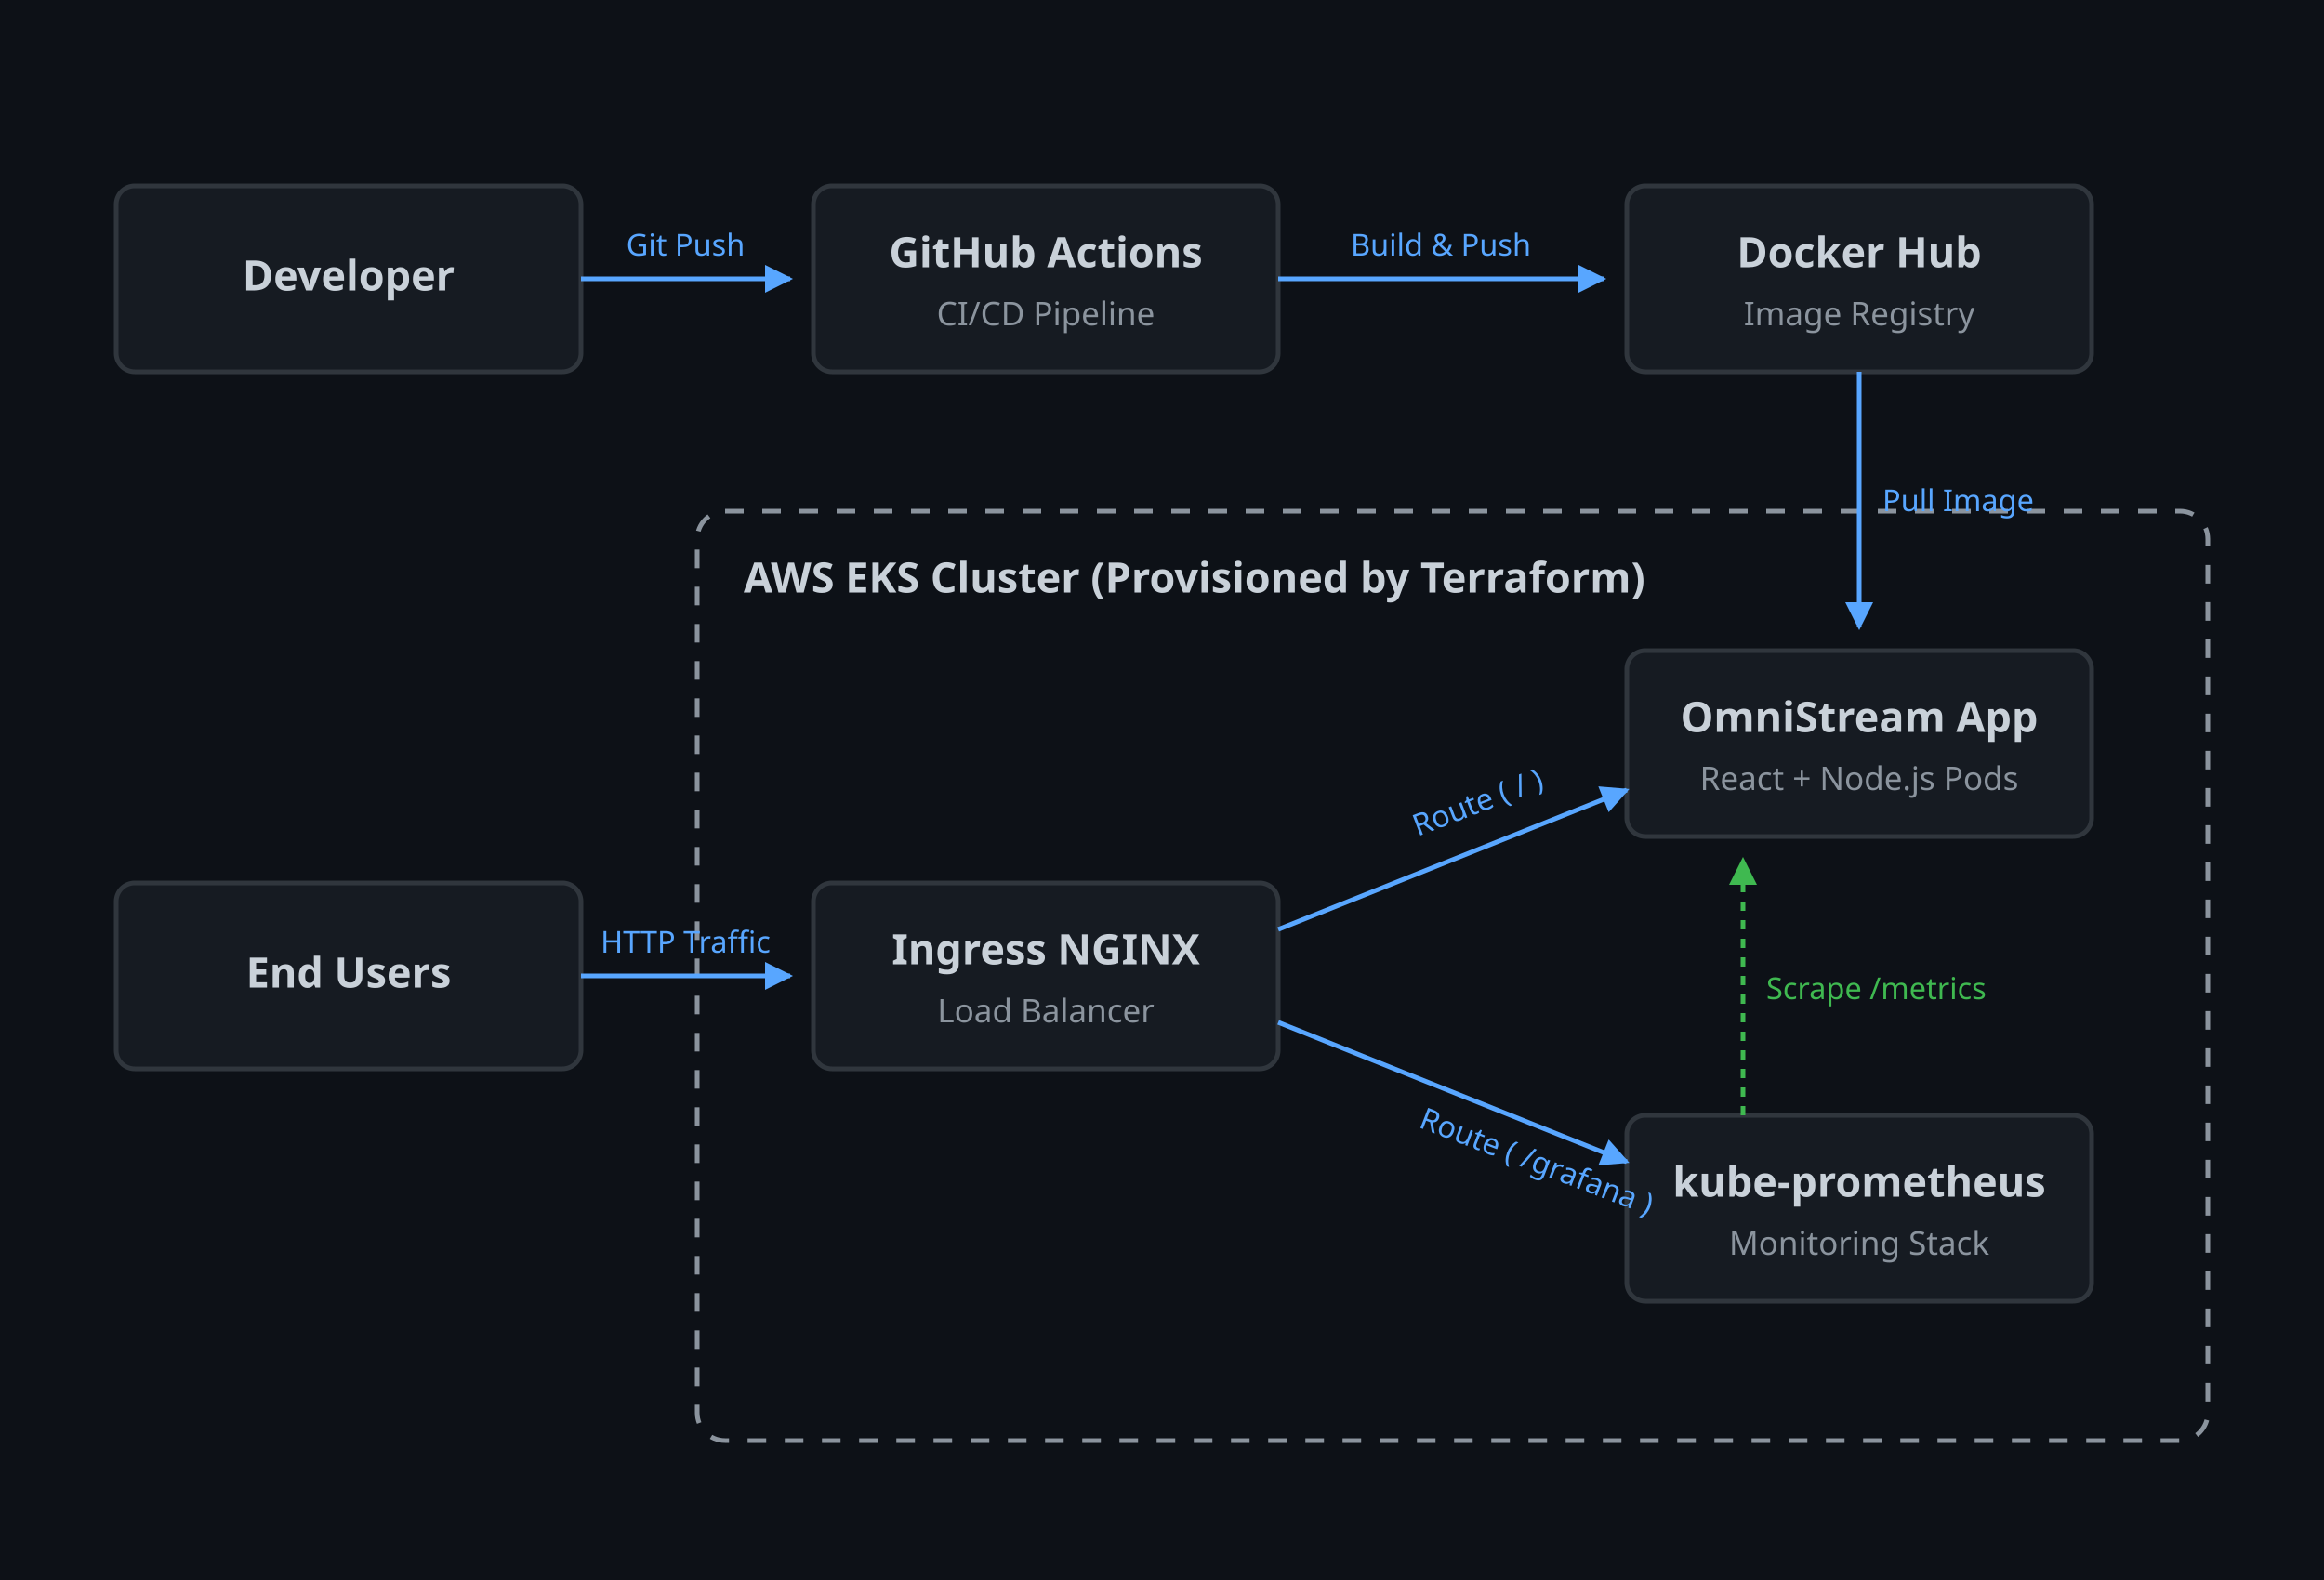
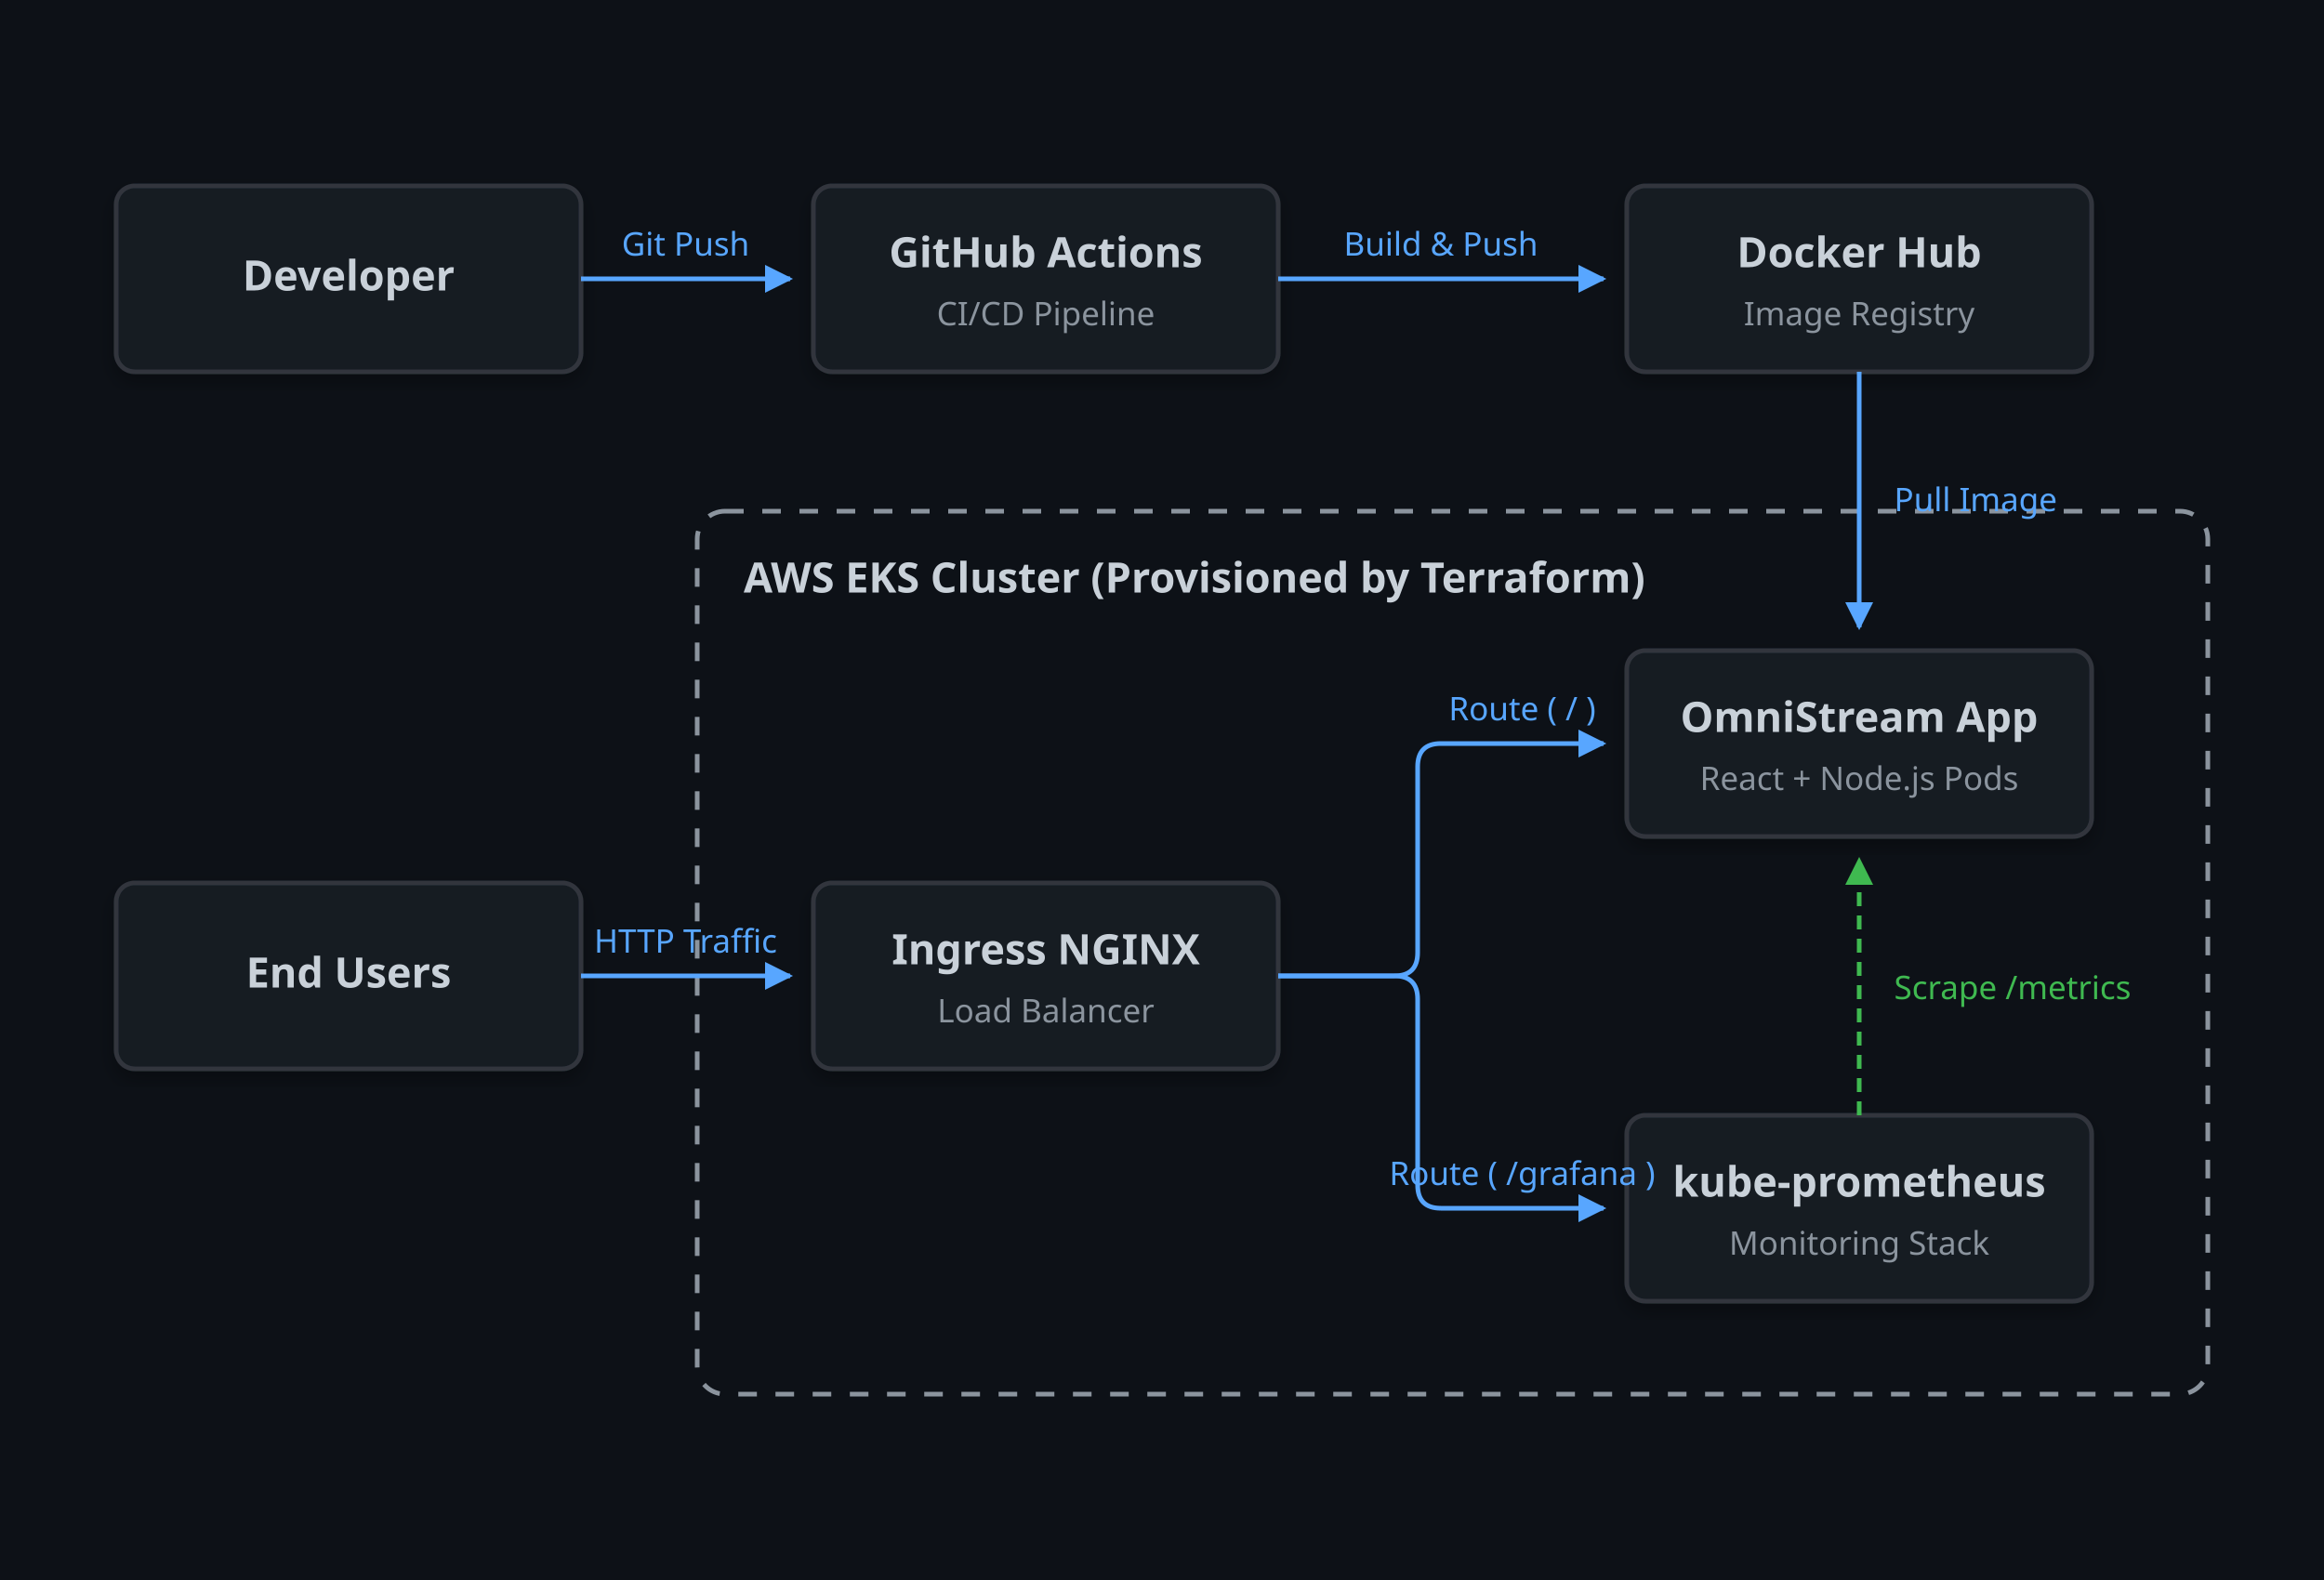
<svg xmlns="http://www.w3.org/2000/svg" viewBox="0 0 1000 680" width="100%" height="100%">
  <defs>
    <style>
      .bg { fill: #0d1117; }
      .box { fill: #161b22; stroke: #30363d; stroke-width: 2; rx: 8px; }
      .cluster-box { fill: none; stroke: #8b949e; stroke-width: 2; stroke-dasharray: 8,8; rx: 12px; }
      .text-title { fill: #c9d1d9; font-family: system-ui, sans-serif; font-size: 18px; font-weight: bold; }
      .text-sub { fill: #8b949e; font-family: system-ui, sans-serif; font-size: 14px; }
-       .text-label { fill: #58a6ff; font-family: system-ui, sans-serif; font-size: 13px; font-weight: 500; }
+       .text-label { fill: #58a6ff; font-family: system-ui, sans-serif; font-size: 14px; font-weight: 500; }
      .line { fill: none; stroke: #58a6ff; stroke-width: 2; marker-end: url(#arrow); }
-       .line-scrape { stroke: #3fb950; marker-end: url(#arrow-scrape); stroke-dasharray: 4,4; }
-       .text-scrape { fill: #3fb950; }
+       .line-scrape { stroke: #3fb950; marker-end: url(#arrow-scrape); stroke-dasharray: 6,4; }
+       .text-scrape { fill: #3fb950; font-family: system-ui, sans-serif; font-size: 14px; font-weight: 500; }
    </style>
    <marker id="arrow" viewBox="0 0 10 10" refX="9" refY="5" markerWidth="6" markerHeight="6" orient="auto-start-reverse">
      <path d="M 0 0 L 10 5 L 0 10 z" fill="#58a6ff" />
    </marker>
    <marker id="arrow-scrape" viewBox="0 0 10 10" refX="9" refY="5" markerWidth="6" markerHeight="6" orient="auto-start-reverse">
      <path d="M 0 0 L 10 5 L 0 10 z" fill="#3fb950" />
    </marker>
+     <filter id="shadow" x="-10%" y="-10%" width="120%" height="120%">
+       <feDropShadow dx="0" dy="4" stdDeviation="4" flood-color="#000" flood-opacity="0.3" />
+     </filter>
  </defs>
  <rect width="1000" height="680" class="bg" />
-   <rect x="300" y="220" width="650" height="400" class="cluster-box" />
+   <rect x="300" y="220" width="650" height="380" class="cluster-box" />
  <text x="320" y="255" class="text-title" fill="#8b949e">AWS EKS Cluster (Provisioned by Terraform)</text>
-   <rect x="50" y="80" width="200" height="80" class="box" />
+   <rect x="50" y="80" width="200" height="80" class="box" filter="url(#shadow)" />
  <text x="150" y="125" class="text-title" text-anchor="middle">Developer</text>
-   <rect x="350" y="80" width="200" height="80" class="box" />
+   <rect x="350" y="80" width="200" height="80" class="box" filter="url(#shadow)" />
  <text x="450" y="115" class="text-title" text-anchor="middle">GitHub Actions</text>
  <text x="450" y="140" class="text-sub" text-anchor="middle">CI/CD Pipeline</text>
-   <rect x="700" y="80" width="200" height="80" class="box" />
+   <rect x="700" y="80" width="200" height="80" class="box" filter="url(#shadow)" />
  <text x="800" y="115" class="text-title" text-anchor="middle">Docker Hub</text>
  <text x="800" y="140" class="text-sub" text-anchor="middle">Image Registry</text>
-   <rect x="50" y="380" width="200" height="80" class="box" />
+   <rect x="50" y="380" width="200" height="80" class="box" filter="url(#shadow)" />
  <text x="150" y="425" class="text-title" text-anchor="middle">End Users</text>
-   <rect x="350" y="380" width="200" height="80" class="box" />
+   <rect x="350" y="380" width="200" height="80" class="box" filter="url(#shadow)" />
  <text x="450" y="415" class="text-title" text-anchor="middle">Ingress NGINX</text>
  <text x="450" y="440" class="text-sub" text-anchor="middle">Load Balancer</text>
-   <rect x="700" y="280" width="200" height="80" class="box" />
+   <rect x="700" y="280" width="200" height="80" class="box" filter="url(#shadow)" />
  <text x="800" y="315" class="text-title" text-anchor="middle">OmniStream App</text>
  <text x="800" y="340" class="text-sub" text-anchor="middle">React + Node.js Pods</text>
-   <rect x="700" y="480" width="200" height="80" class="box" />
+   <rect x="700" y="480" width="200" height="80" class="box" filter="url(#shadow)" />
  <text x="800" y="515" class="text-title" text-anchor="middle">kube-prometheus</text>
  <text x="800" y="540" class="text-sub" text-anchor="middle">Monitoring Stack</text>
  <path d="M 250 120 L 340 120" class="line" />
  <text x="295" y="110" class="text-label" text-anchor="middle">Git Push</text>
  <path d="M 550 120 L 690 120" class="line" />
  <text x="620" y="110" class="text-label" text-anchor="middle">Build &amp; Push</text>
  <path d="M 800 160 L 800 270" class="line" />
-   <text x="810" y="220" class="text-label">Pull Image</text>
+   <text x="815" y="220" class="text-label">Pull Image</text>
  <path d="M 250 420 L 340 420" class="line" />
  <text x="295" y="410" class="text-label" text-anchor="middle">HTTP Traffic</text>
-   <path d="M 550 400 L 700 340" class="line" />
-   <text x="610" y="360" class="text-label" transform="rotate(-21 610 360)">Route ( / )</text>
-   <path d="M 550 440 L 700 500" class="line" />
-   <text x="610" y="485" class="text-label" transform="rotate(21 610 485)">Route ( /grafana )</text>
-   <path d="M 750 480 L 750 370" class="line line-scrape" />
-   <text x="760" y="430" class="text-label text-scrape">Scrape /metrics</text>
+   <path d="M 550 420 L 600 420 Q 610 420 610 410 L 610 330 Q 610 320 620 320 L 690 320" class="line" />
+   <text x="655" y="310" class="text-label" text-anchor="middle">Route ( / )</text>
+   <path d="M 550 420 L 600 420 Q 610 420 610 430 L 610 510 Q 610 520 620 520 L 690 520" class="line" />
+   <text x="655" y="510" class="text-label" text-anchor="middle">Route ( /grafana )</text>
+   <path d="M 800 480 L 800 370" class="line line-scrape" />
+   <text x="815" y="430" class="text-scrape">Scrape /metrics</text>
</svg>
